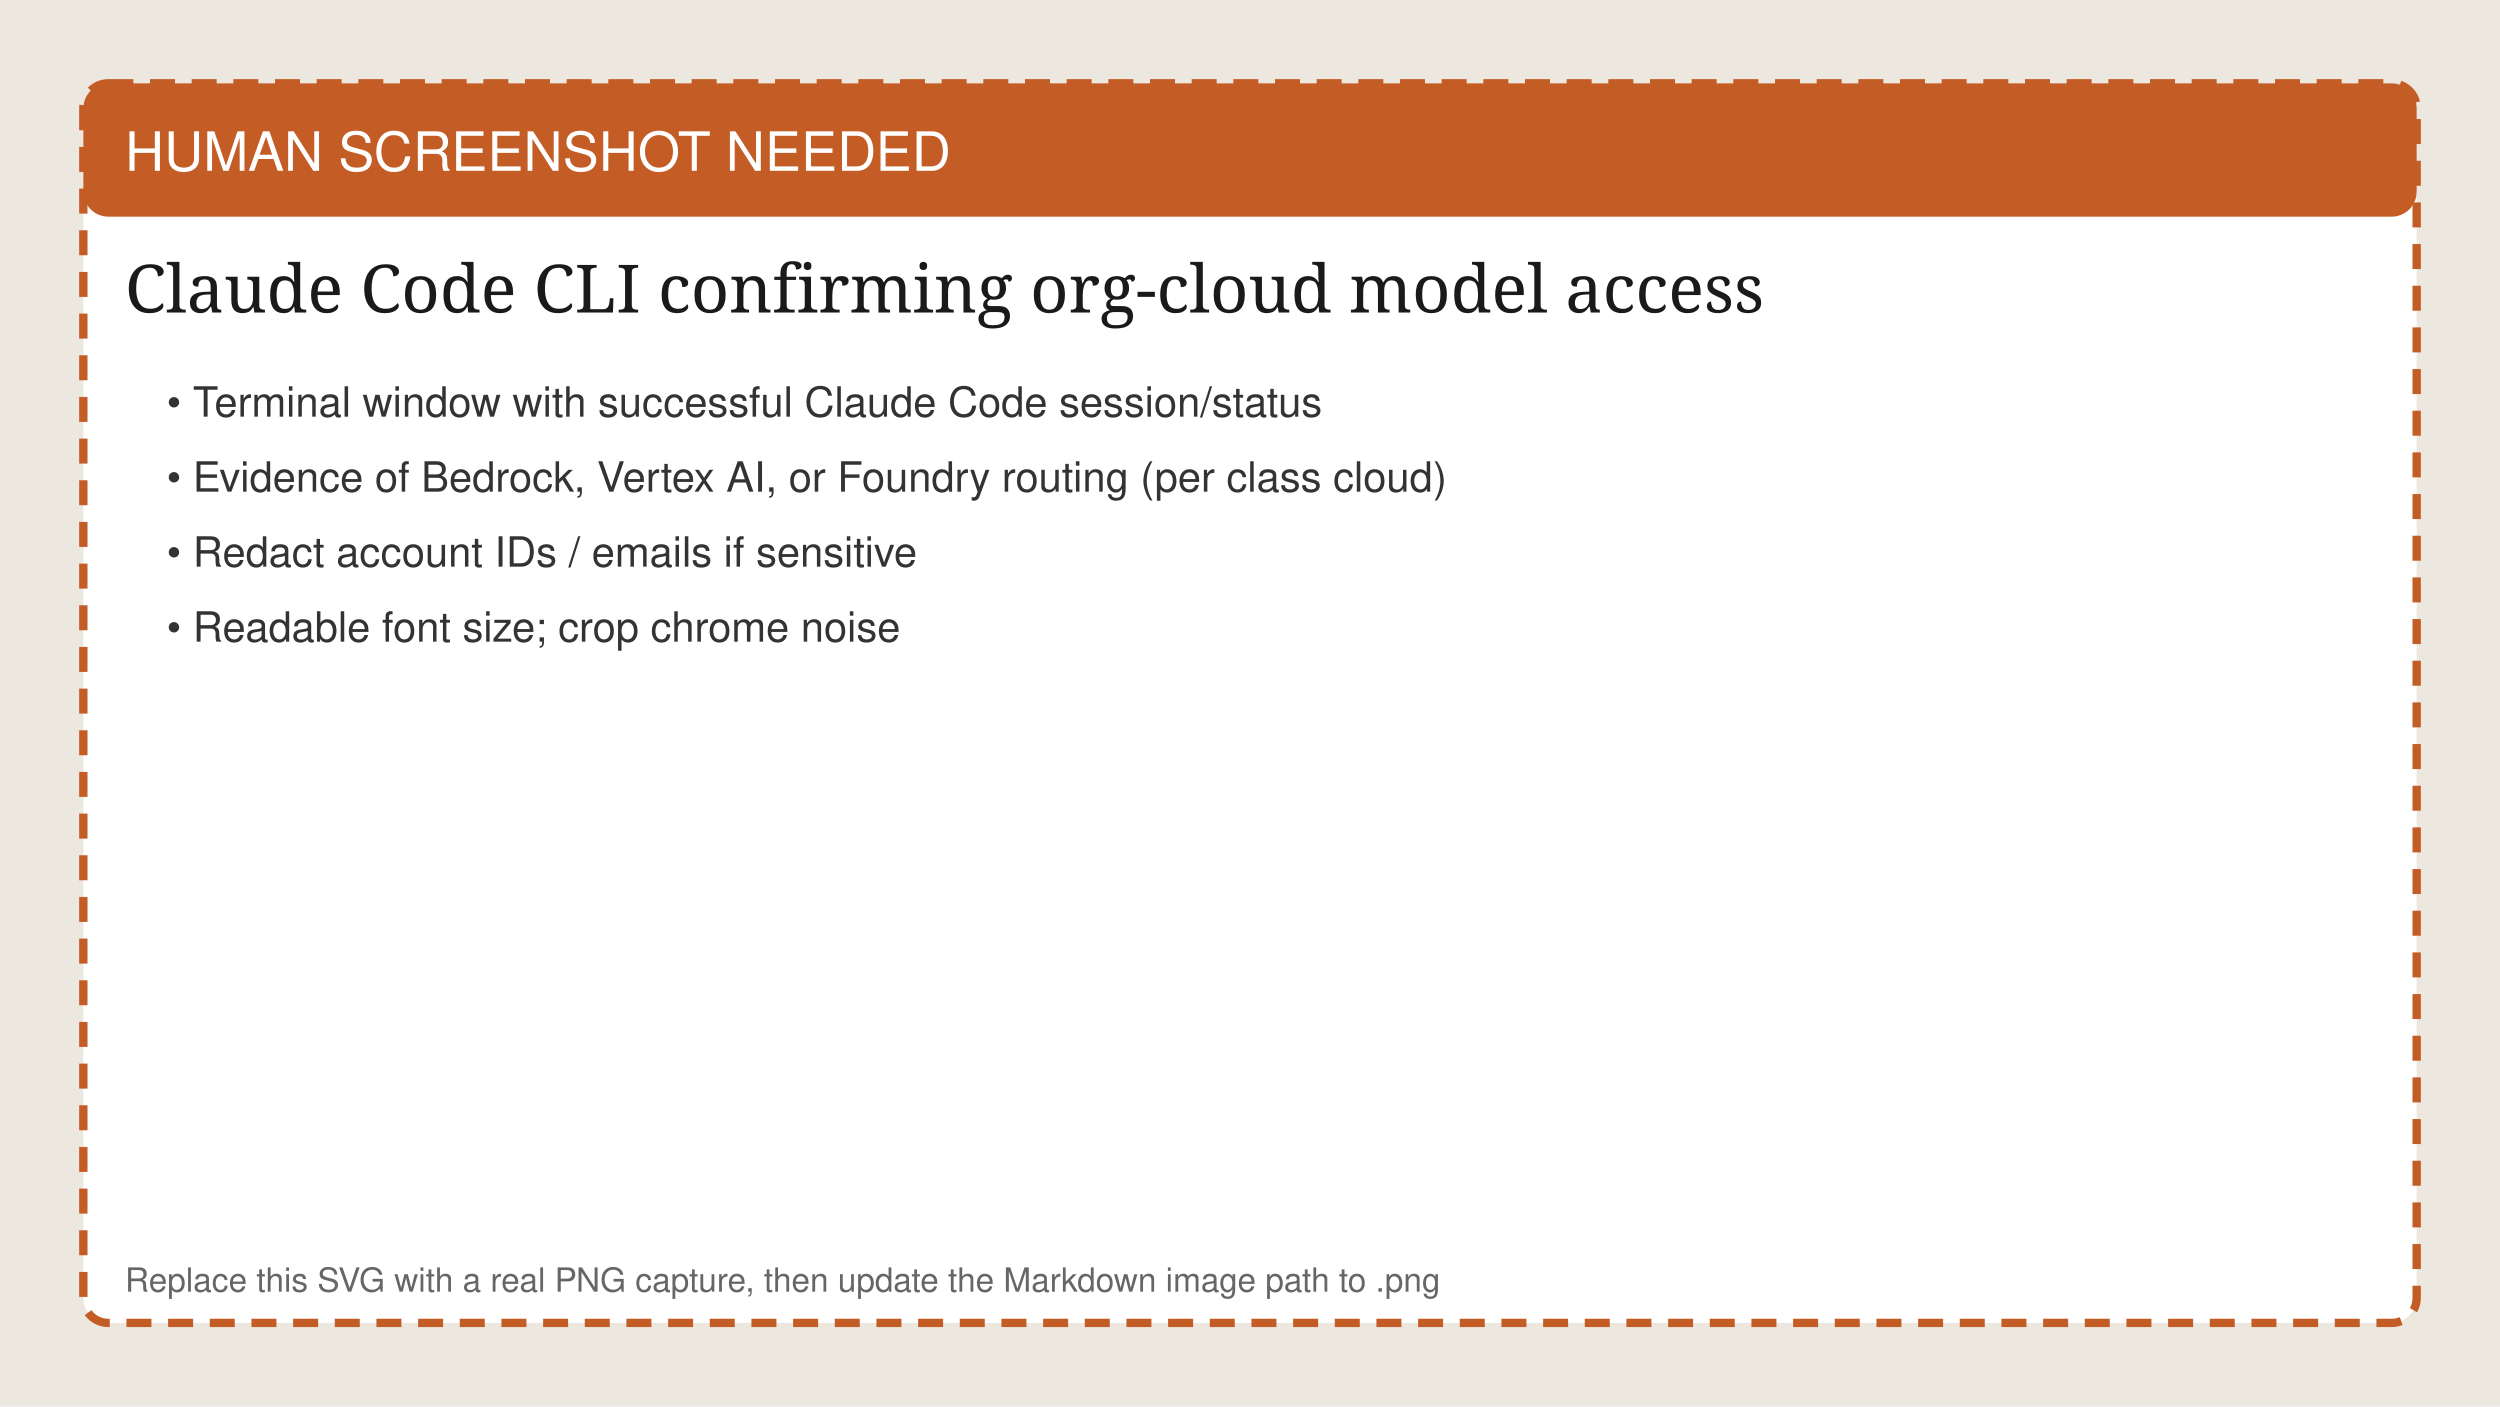
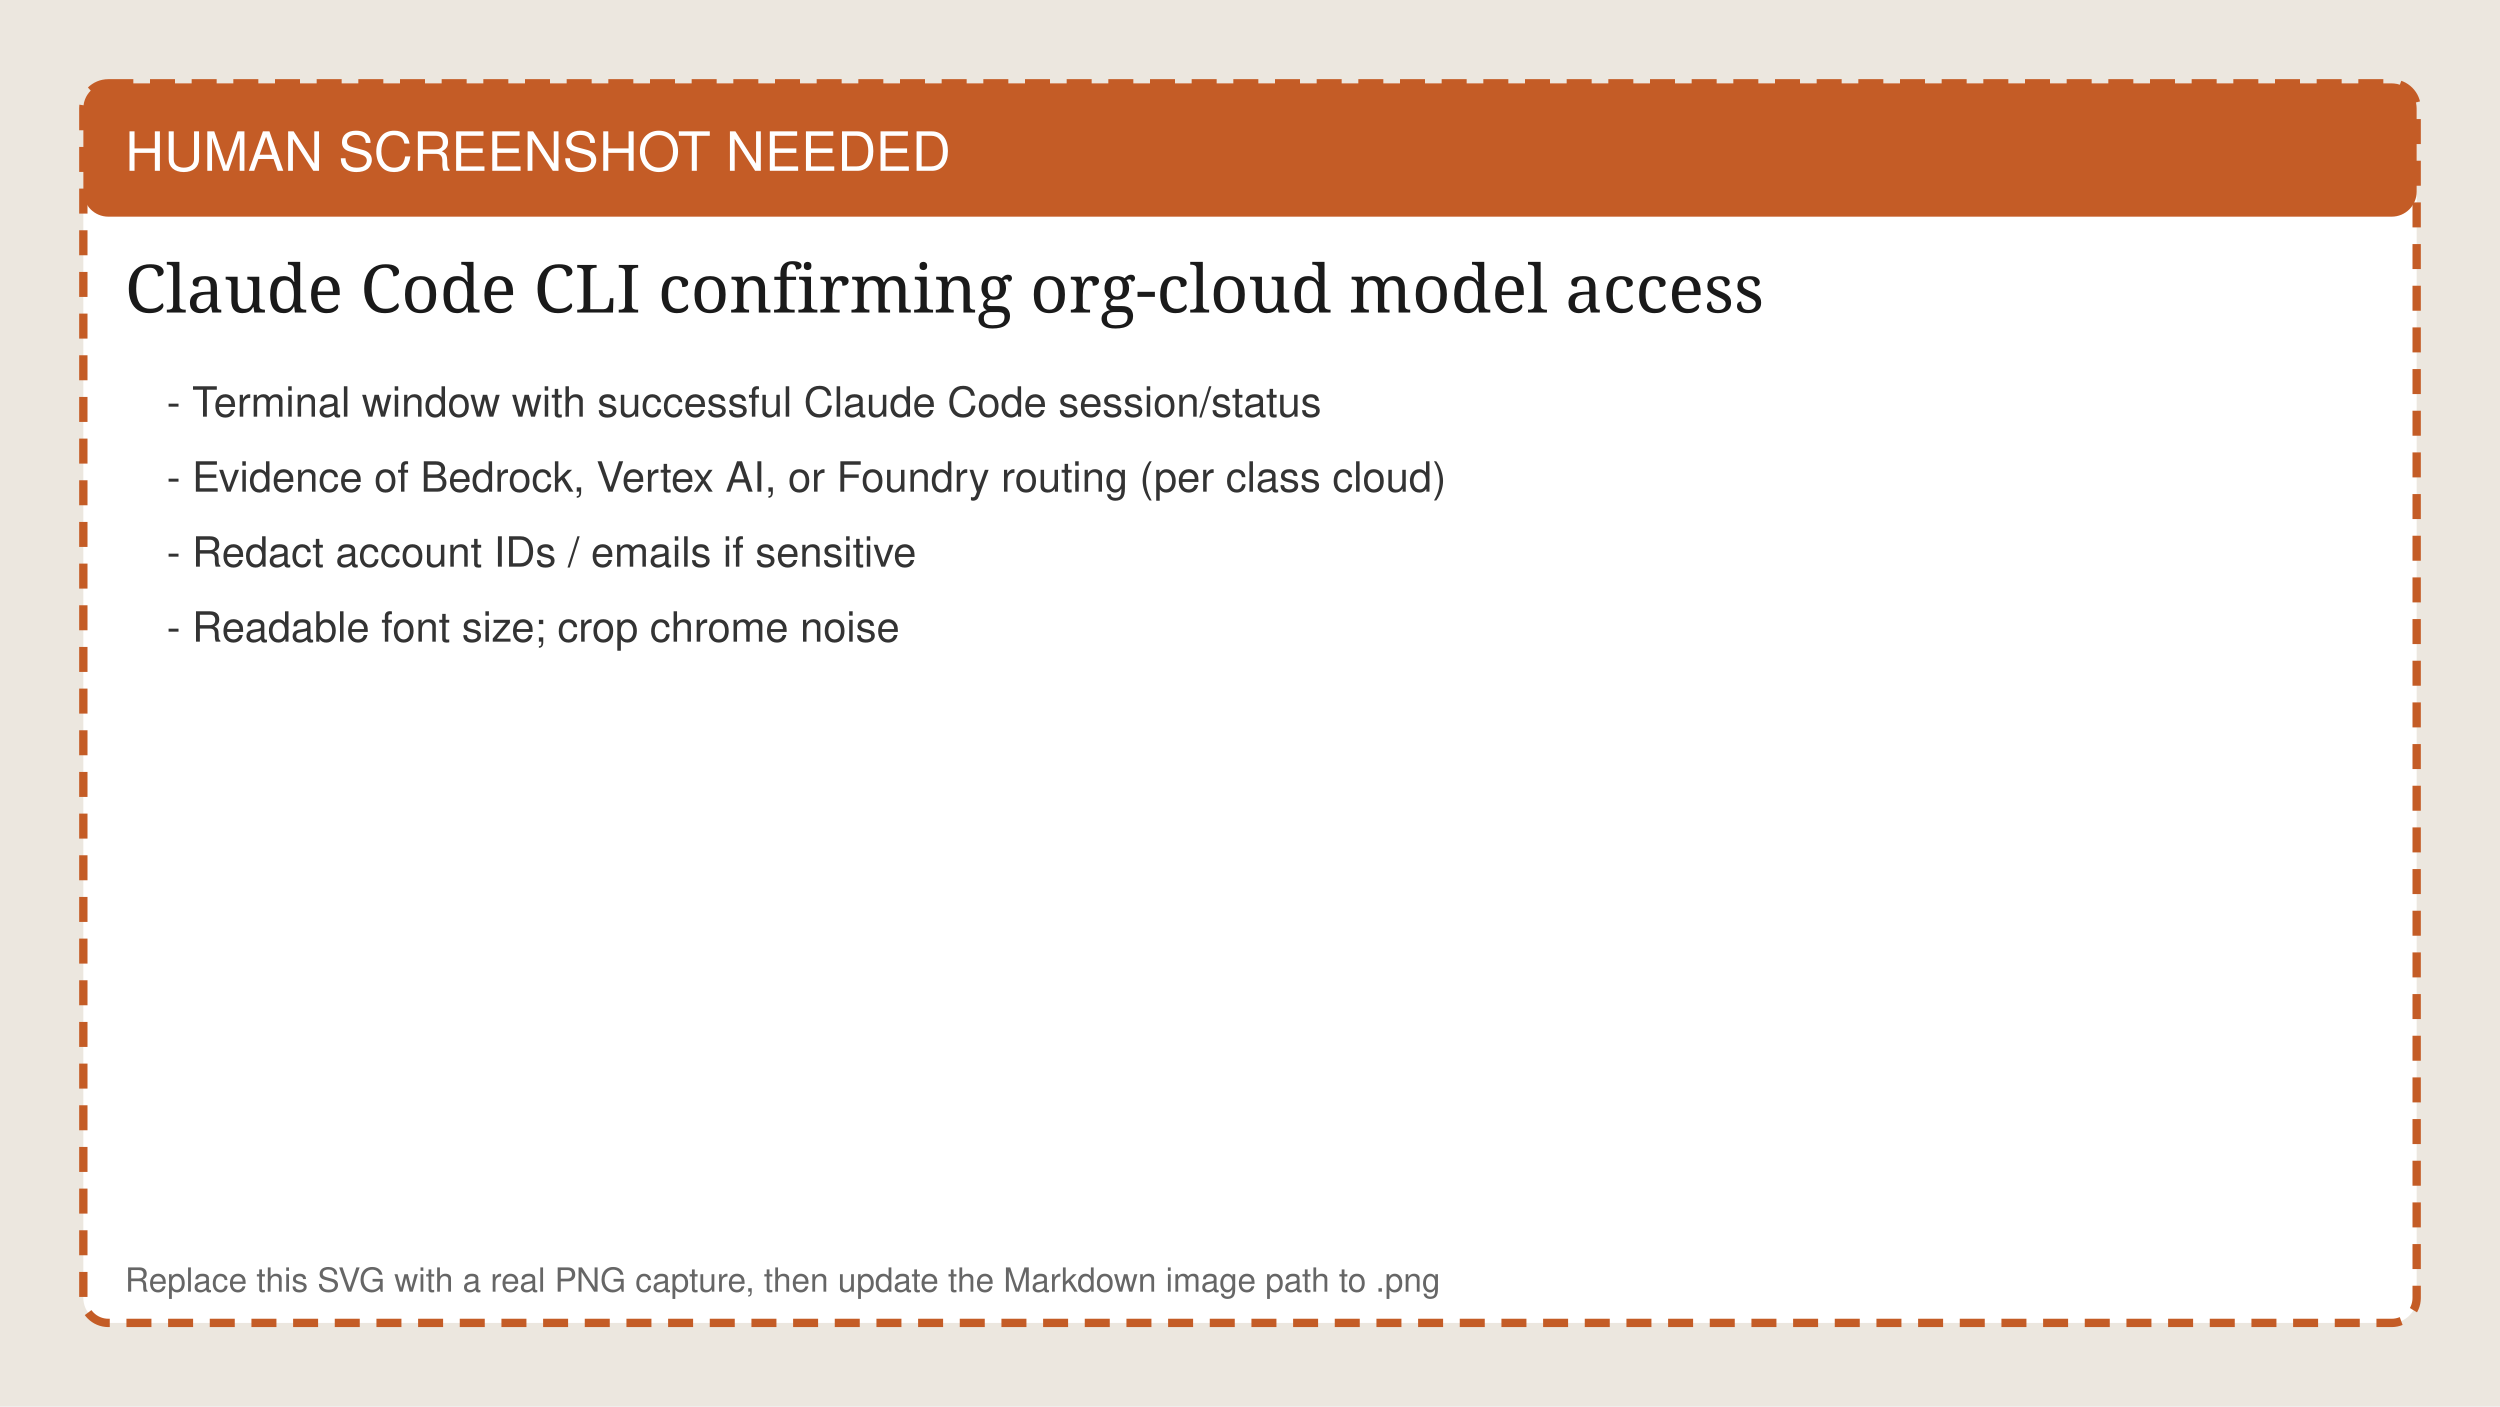
<svg xmlns="http://www.w3.org/2000/svg" width="1200" height="675" viewBox="0 0 1200 675">
  <rect width="1200" height="675" fill="#ece7df" />
  <rect x="40" y="40" width="1120" height="595" rx="12" fill="#ffffff" stroke="#c45c26" stroke-width="4" stroke-dasharray="12 8" />
  <rect x="40" y="40" width="1120" height="64" rx="12" fill="#c45c26" />
  <text x="60" y="82" font-family="Helvetica, Arial, sans-serif" font-size="26" fill="#ffffff">HUMAN SCREENSHOT NEEDED</text>
  <text x="60" y="150" font-family="Georgia, serif" font-size="32" fill="#1a1a1a">Claude Code CLI confirming org-cloud model access</text>
-   <text x="80" y="200" font-family="Helvetica, Arial, sans-serif" font-size="20" fill="#333333">• Terminal window with successful Claude Code session/status</text>
-   <text x="80" y="236" font-family="Helvetica, Arial, sans-serif" font-size="20" fill="#333333">• Evidence of Bedrock, Vertex AI, or Foundry routing (per class cloud)</text>
-   <text x="80" y="272" font-family="Helvetica, Arial, sans-serif" font-size="20" fill="#333333">• Redact account IDs / emails if sensitive</text>
-   <text x="80" y="308" font-family="Helvetica, Arial, sans-serif" font-size="20" fill="#333333">• Readable font size; crop chrome noise</text>
+   <text x="80" y="200" font-family="Helvetica, Arial, sans-serif" font-size="20" fill="#333333">- Terminal window with successful Claude Code session/status</text>
+   <text x="80" y="236" font-family="Helvetica, Arial, sans-serif" font-size="20" fill="#333333">- Evidence of Bedrock, Vertex AI, or Foundry routing (per class cloud)</text>
+   <text x="80" y="272" font-family="Helvetica, Arial, sans-serif" font-size="20" fill="#333333">- Redact account IDs / emails if sensitive</text>
+   <text x="80" y="308" font-family="Helvetica, Arial, sans-serif" font-size="20" fill="#333333">- Readable font size; crop chrome noise</text>
  <text x="60" y="620" font-family="Helvetica, Arial, sans-serif" font-size="16" fill="#666666">Replace this SVG with a real PNG capture, then update the Markdown image path to .png</text>
</svg>
